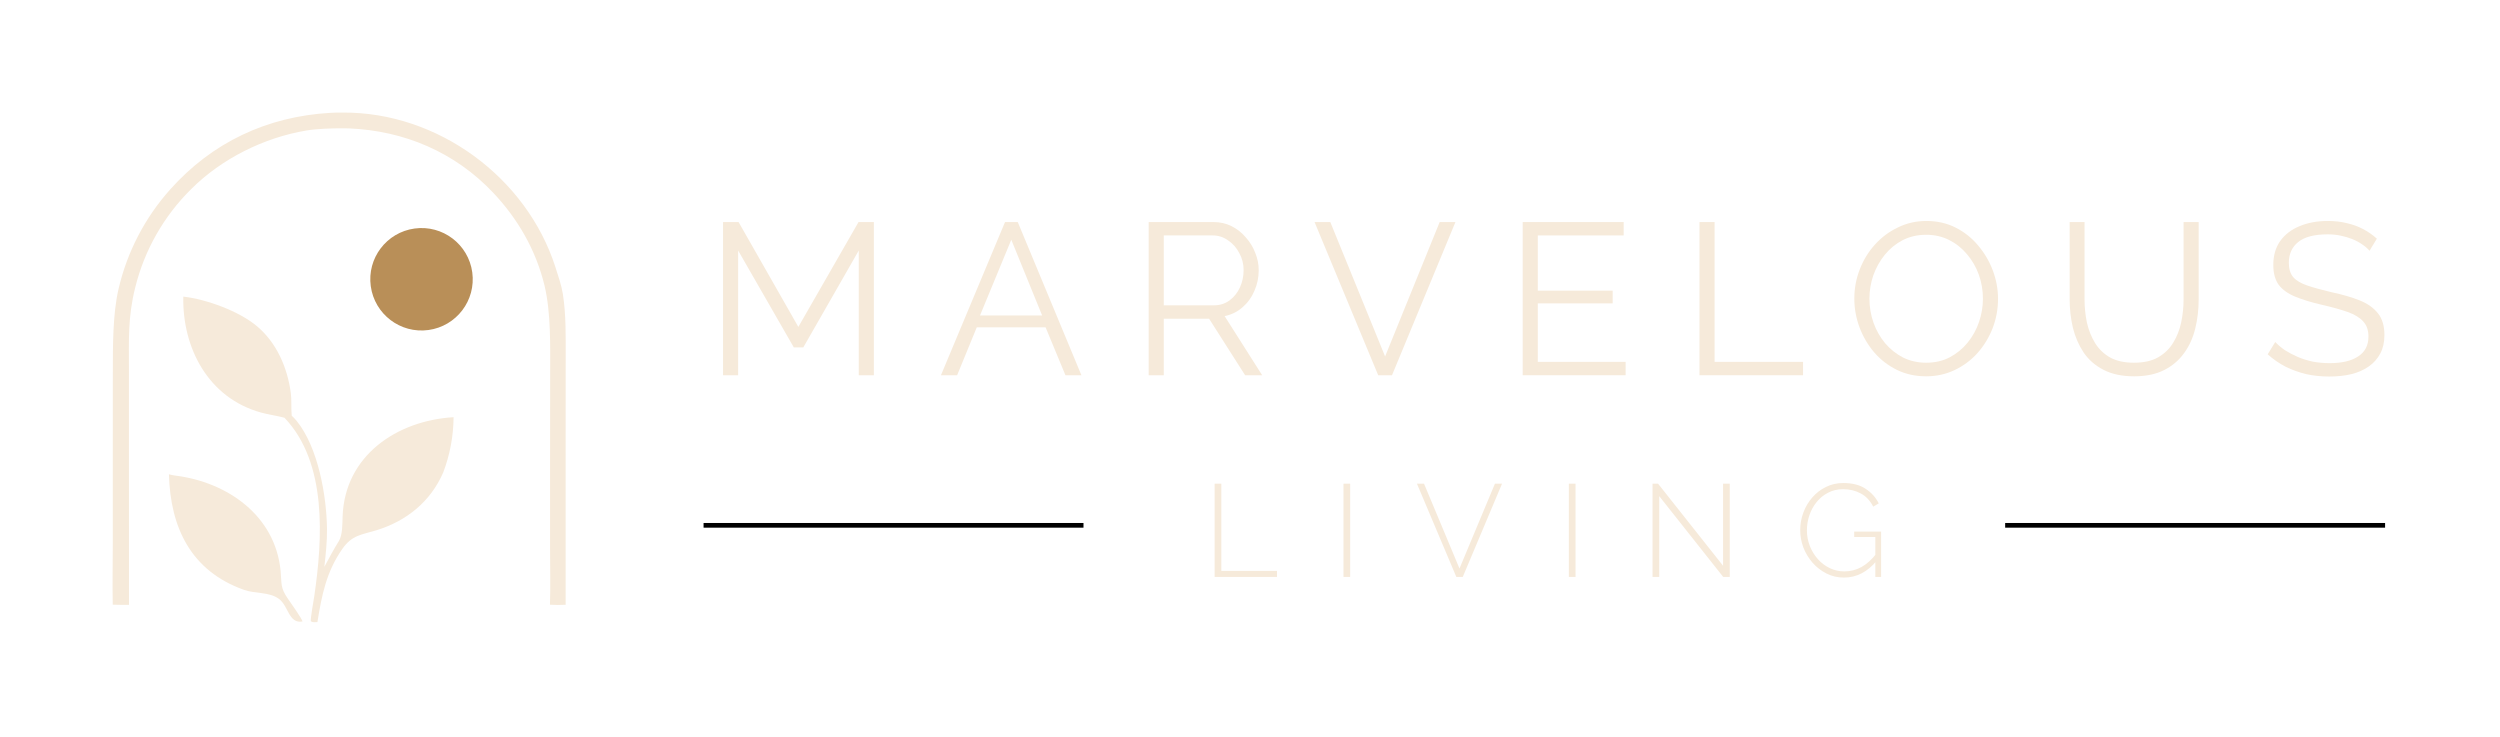
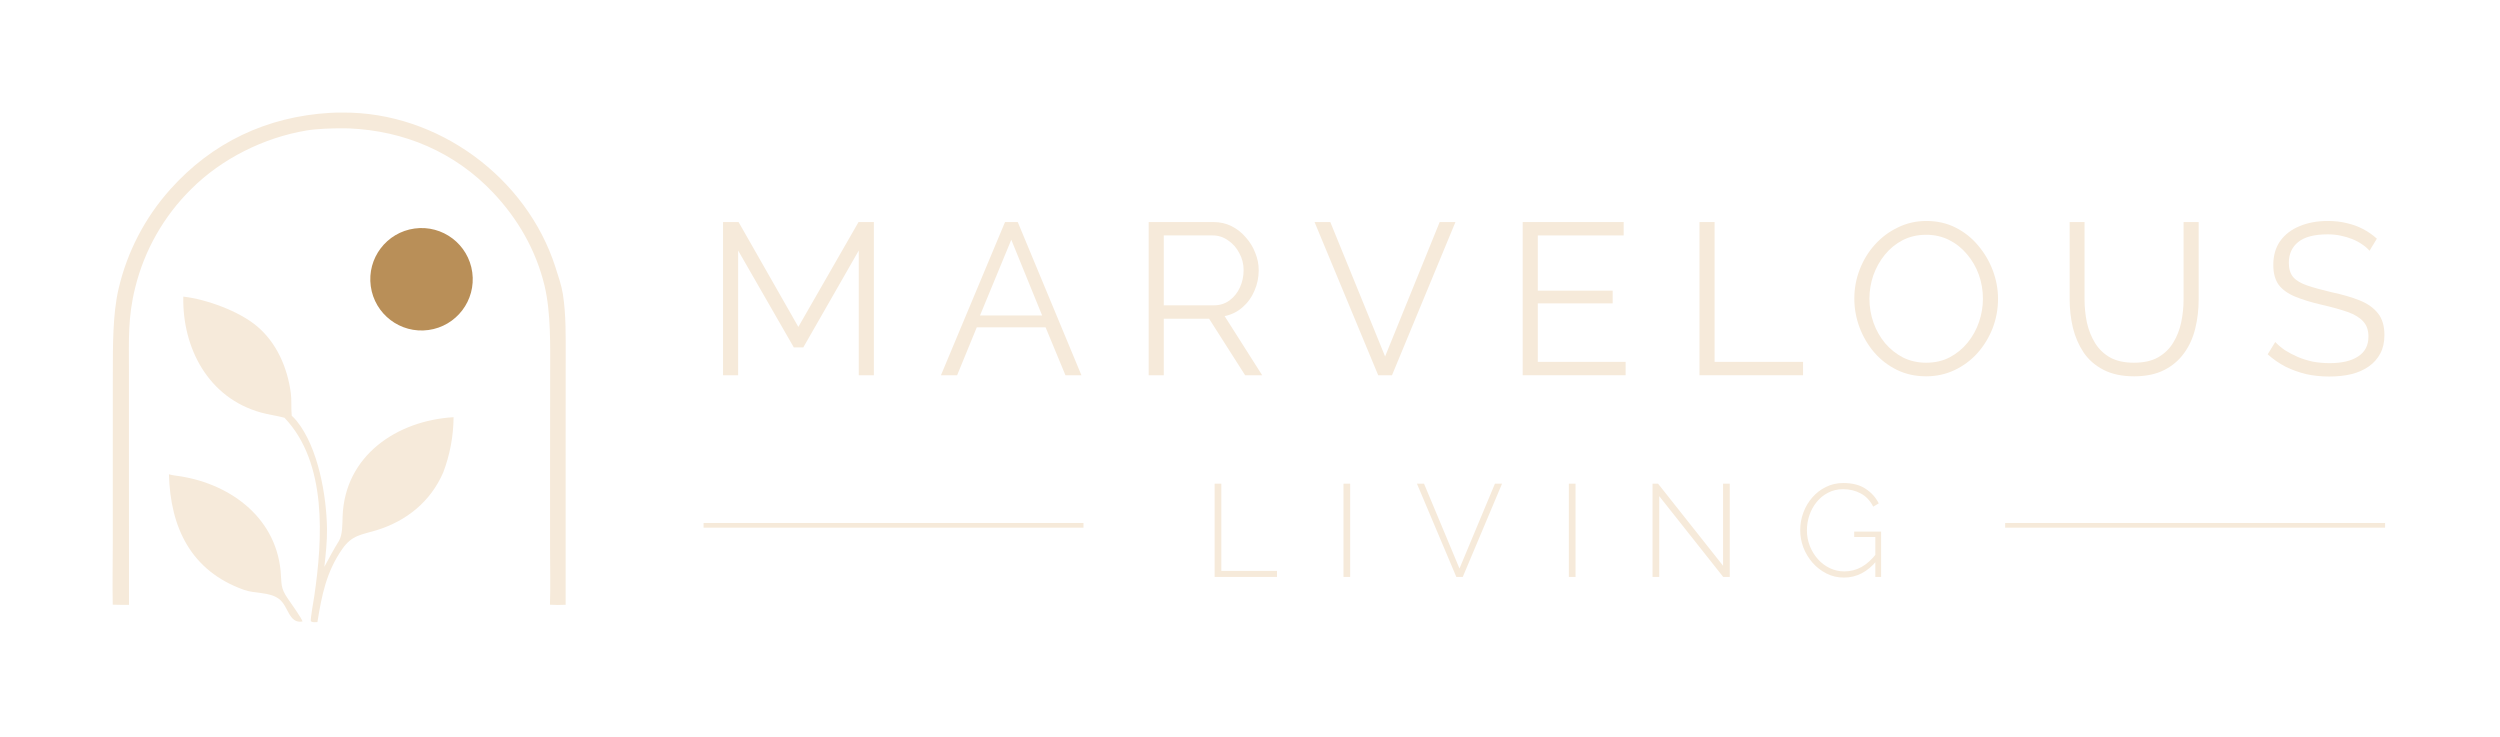
<svg xmlns="http://www.w3.org/2000/svg" width="533" height="157" viewBox="0 0 533 157" fill="none">
  <path d="M36.019 101.119C36.394 101.231 36.969 101.343 37.346 101.39C48.455 102.769 58.707 109.904 59.829 121.749C60.079 124.393 59.727 125.268 61.341 127.588C61.867 128.345 64.517 132.095 64.487 132.504C61.535 133.019 61.517 129.167 59.456 127.675C57.352 126.133 54.498 126.645 51.988 125.748C40.678 121.707 36.312 112.438 36.019 101.119Z" fill="#F6EADA" />
  <path d="M70.406 24.059C71.241 23.987 72.243 24.006 73.087 24.001C93.295 23.872 112.256 37.758 118.416 56.956C118.983 58.723 119.725 60.885 120.009 62.722C120.694 67.154 120.608 71.714 120.607 76.187L120.595 91.984L120.594 128.936C119.328 128.996 118.516 128.998 117.252 128.928C117.373 125.151 117.28 120.936 117.274 117.123L117.275 96.922L117.293 79.894C117.297 73.858 117.493 66.78 116.092 60.879C114.261 53.337 110.438 46.68 105.121 41.061C96.965 32.441 86.186 27.871 74.427 27.375C73.959 27.362 73.49 27.355 73.022 27.354C70.736 27.347 67.538 27.453 65.334 27.822C56.283 29.337 47.251 33.823 40.767 40.31C34.925 46.07 30.792 53.336 28.828 61.302C27.25 67.582 27.487 72.401 27.491 78.762L27.489 91.802L27.505 128.951C26.314 128.977 25.223 128.953 24.037 128.918C23.953 124.615 24.038 119.991 24.048 115.669L24.048 94.049L24.056 79.495C24.065 73.954 24.015 66.949 25.282 61.568C27.109 53.716 30.879 46.449 36.246 40.433C45.229 30.341 56.953 24.838 70.406 24.059Z" fill="#F6EADA" />
  <path d="M39.079 63.237C44.01 63.8 50.91 66.316 54.735 69.508C58.996 73.064 61.278 78.376 62.002 83.799C62.195 85.245 62.044 87.046 62.198 88.626C62.596 88.991 62.965 89.386 63.302 89.807C67.832 95.454 69.621 105.653 69.719 112.78C69.753 115.334 69.441 118.301 69.153 120.849C70.16 118.982 71.111 117.167 72.242 115.359C73.044 114.075 72.99 111.677 73.043 110.129C73.487 97.141 84.605 89.665 96.704 88.946C96.673 92.975 95.924 96.966 94.493 100.731C91.796 106.951 86.672 111.075 80.279 113.045C77.049 114.029 75.067 114.047 72.985 117.028C69.557 121.937 68.612 126.887 67.67 132.633C67.061 132.636 66.705 132.749 66.277 132.463C66.13 132.053 66.891 127.878 67.013 127.039C68.771 115.001 69.826 98.666 60.641 89.059C59.02 88.627 57.285 88.407 55.654 87.957C44.396 84.844 38.858 74.18 39.079 63.237Z" fill="#F6EADA" />
  <path d="M88.383 48.721C94.36 47.9 99.871 52.083 100.688 58.061C101.505 64.04 97.319 69.547 91.34 70.361C85.366 71.174 79.864 66.992 79.048 61.019C78.231 55.046 82.41 49.541 88.383 48.721Z" fill="#B98F58" />
  <path d="M505.184 53.458C504.724 52.937 504.188 52.477 503.574 52.078C502.961 51.649 502.271 51.281 501.504 50.974C500.738 50.668 499.91 50.422 499.02 50.238C498.162 50.054 497.242 49.962 496.26 49.962C493.408 49.962 491.308 50.514 489.958 51.618C488.64 52.692 487.98 54.164 487.98 56.034C487.98 57.322 488.287 58.334 488.9 59.07C489.544 59.806 490.541 60.404 491.89 60.864C493.24 61.324 494.957 61.8 497.042 62.29C499.373 62.781 501.382 63.364 503.068 64.038C504.755 64.713 506.058 65.633 506.978 66.798C507.898 67.933 508.358 69.482 508.358 71.444C508.358 72.947 508.067 74.25 507.484 75.354C506.902 76.458 506.089 77.378 505.046 78.114C504.004 78.85 502.762 79.402 501.32 79.77C499.879 80.108 498.3 80.276 496.582 80.276C494.896 80.276 493.27 80.108 491.706 79.77C490.173 79.402 488.716 78.881 487.336 78.206C485.956 77.501 484.668 76.612 483.472 75.538L485.082 72.916C485.665 73.53 486.355 74.112 487.152 74.664C487.98 75.186 488.885 75.661 489.866 76.09C490.878 76.52 491.952 76.857 493.086 77.102C494.252 77.317 495.448 77.424 496.674 77.424C499.281 77.424 501.305 76.949 502.746 75.998C504.218 75.048 504.954 73.637 504.954 71.766C504.954 70.417 504.586 69.344 503.85 68.546C503.114 67.718 502.01 67.044 500.538 66.522C499.066 66.001 497.257 65.495 495.11 65.004C492.841 64.483 490.924 63.9 489.36 63.256C487.796 62.612 486.616 61.769 485.818 60.726C485.052 59.653 484.668 58.242 484.668 56.494C484.668 54.47 485.159 52.768 486.14 51.388C487.152 49.978 488.532 48.92 490.28 48.214C492.028 47.478 494.037 47.11 496.306 47.11C497.748 47.11 499.082 47.264 500.308 47.57C501.566 47.846 502.716 48.26 503.758 48.812C504.832 49.364 505.828 50.054 506.748 50.882L505.184 53.458Z" fill="#F6EADA" />
  <path d="M455.004 80.23C452.428 80.23 450.25 79.77 448.472 78.85C446.693 77.93 445.282 76.704 444.24 75.17C443.197 73.606 442.43 71.843 441.94 69.88C441.48 67.918 441.25 65.894 441.25 63.808V47.34H444.424V63.808C444.424 65.495 444.592 67.151 444.93 68.776C445.298 70.402 445.88 71.858 446.678 73.146C447.475 74.434 448.548 75.462 449.898 76.228C451.247 76.964 452.934 77.332 454.958 77.332C457.043 77.332 458.76 76.949 460.11 76.182C461.49 75.385 462.563 74.342 463.33 73.054C464.127 71.766 464.694 70.325 465.032 68.73C465.369 67.105 465.538 65.464 465.538 63.808V47.34H468.758V63.808C468.758 65.986 468.512 68.071 468.022 70.064C467.531 72.058 466.734 73.806 465.63 75.308C464.556 76.811 463.146 78.007 461.398 78.896C459.65 79.786 457.518 80.23 455.004 80.23Z" fill="#F6EADA" />
  <path d="M410.661 80.23C408.361 80.23 406.275 79.77 404.405 78.85C402.534 77.93 400.924 76.688 399.575 75.124C398.225 73.53 397.183 71.751 396.447 69.788C395.711 67.795 395.343 65.756 395.343 63.67C395.343 61.493 395.726 59.423 396.493 57.46C397.259 55.467 398.333 53.704 399.713 52.17C401.123 50.606 402.764 49.38 404.635 48.49C406.505 47.57 408.529 47.11 410.707 47.11C413.007 47.11 415.092 47.586 416.963 48.536C418.833 49.487 420.428 50.76 421.747 52.354C423.096 53.949 424.139 55.728 424.875 57.69C425.611 59.653 425.979 61.662 425.979 63.716C425.979 65.894 425.595 67.979 424.829 69.972C424.062 71.935 422.989 73.698 421.609 75.262C420.229 76.796 418.603 78.007 416.733 78.896C414.862 79.786 412.838 80.23 410.661 80.23ZM398.563 63.67C398.563 65.449 398.854 67.166 399.437 68.822C400.019 70.448 400.847 71.904 401.921 73.192C402.994 74.45 404.267 75.462 405.739 76.228C407.241 76.964 408.882 77.332 410.661 77.332C412.531 77.332 414.203 76.949 415.675 76.182C417.177 75.385 418.45 74.342 419.493 73.054C420.566 71.736 421.379 70.264 421.931 68.638C422.483 67.013 422.759 65.357 422.759 63.67C422.759 61.892 422.467 60.19 421.885 58.564C421.302 56.939 420.459 55.482 419.355 54.194C418.281 52.906 417.009 51.894 415.537 51.158C414.065 50.422 412.439 50.054 410.661 50.054C408.821 50.054 407.149 50.438 405.647 51.204C404.175 51.971 402.902 53.014 401.829 54.332C400.786 55.62 399.973 57.077 399.391 58.702C398.839 60.328 398.563 61.984 398.563 63.67Z" fill="#F6EADA" />
  <path d="M362.329 80V47.34H365.549V77.148H384.409V80H362.329Z" fill="#F6EADA" />
  <path d="M346.58 77.148V80H324.638V47.34H346.166V50.192H327.858V61.968H343.82V64.682H327.858V77.148H346.58Z" fill="#F6EADA" />
  <path d="M283.619 47.34L295.303 75.998L306.941 47.34H310.299L296.775 80H293.831L280.261 47.34H283.619Z" fill="#F6EADA" />
  <path d="M244.898 80V47.34H258.698C260.109 47.34 261.397 47.632 262.562 48.214C263.727 48.797 264.739 49.594 265.598 50.606C266.487 51.588 267.162 52.692 267.622 53.918C268.113 55.114 268.358 56.341 268.358 57.598C268.358 59.162 268.051 60.634 267.438 62.014C266.855 63.394 266.012 64.56 264.908 65.51C263.835 66.461 262.562 67.09 261.09 67.396L269.094 80H265.46L257.778 67.948H248.118V80H244.898ZM248.118 65.096H258.79C260.078 65.096 261.197 64.744 262.148 64.038C263.099 63.333 263.835 62.413 264.356 61.278C264.877 60.113 265.138 58.886 265.138 57.598C265.138 56.28 264.831 55.068 264.218 53.964C263.635 52.83 262.838 51.925 261.826 51.25C260.845 50.545 259.741 50.192 258.514 50.192H248.118V65.096Z" fill="#F6EADA" />
  <path d="M214.272 47.34H216.986L230.556 80H227.152L222.92 69.788H208.246L204.06 80H200.61L214.272 47.34ZM222.184 67.258L215.606 51.112L208.936 67.258H222.184Z" fill="#F6EADA" />
  <path d="M183.086 80V53.412L171.264 74.066H169.24L157.372 53.412V80H154.152V47.34H157.464L170.206 69.696L183.04 47.34H186.306V80H183.086Z" fill="#F6EADA" />
  <path d="M393.13 123.14C391.786 123.14 390.545 122.851 389.406 122.272C388.267 121.694 387.278 120.928 386.438 119.976C385.598 119.006 384.945 117.923 384.478 116.728C384.03 115.515 383.806 114.283 383.806 113.032C383.806 111.726 384.03 110.475 384.478 109.28C384.926 108.067 385.561 106.994 386.382 106.06C387.203 105.108 388.174 104.362 389.294 103.82C390.414 103.26 391.637 102.98 392.962 102.98C394.941 102.98 396.537 103.391 397.75 104.212C398.982 105.015 399.915 106.051 400.55 107.32L399.374 108.02C398.702 106.714 397.806 105.771 396.686 105.192C395.585 104.595 394.334 104.296 392.934 104.296C391.758 104.296 390.694 104.548 389.742 105.052C388.79 105.538 387.978 106.2 387.306 107.04C386.634 107.862 386.121 108.795 385.766 109.84C385.411 110.886 385.234 111.959 385.234 113.06C385.234 114.236 385.439 115.347 385.85 116.392C386.261 117.438 386.83 118.371 387.558 119.192C388.286 120.014 389.135 120.658 390.106 121.124C391.077 121.591 392.113 121.824 393.214 121.824C394.502 121.824 395.715 121.516 396.854 120.9C397.993 120.266 399.085 119.276 400.13 117.932V119.528C398.151 121.936 395.818 123.14 393.13 123.14ZM399.822 114.488H395.314V113.34H401.054V123H399.822V114.488Z" fill="#F6EADA" />
  <path d="M353.75 105.781V123.001H352.322V103.121H353.498L367.358 120.621V103.121H368.786V123.001H367.386L353.75 105.781Z" fill="#F6EADA" />
  <path d="M334.478 123.001V103.121H335.906V123.001H334.478Z" fill="#F6EADA" />
  <path d="M303.602 103.121L311.162 121.209L318.722 103.121H320.234L311.862 123.001H310.49L302.09 103.121H303.602Z" fill="#F6EADA" />
  <path d="M286.429 123.001V103.121H287.857V123.001H286.429Z" fill="#F6EADA" />
  <path d="M258.959 123.001V103.121H260.387V121.713H272.259V123.001H258.959Z" fill="#F6EADA" />
-   <path d="M427.5 112L508.5 112" stroke="black" />
-   <path d="M150 112L231 112" stroke="black" />
+   <path d="M427.5 112L508.5 112" stroke="#F6EADA" />
+   <path d="M150 112L231 112" stroke="#F6EADA" />
</svg>
